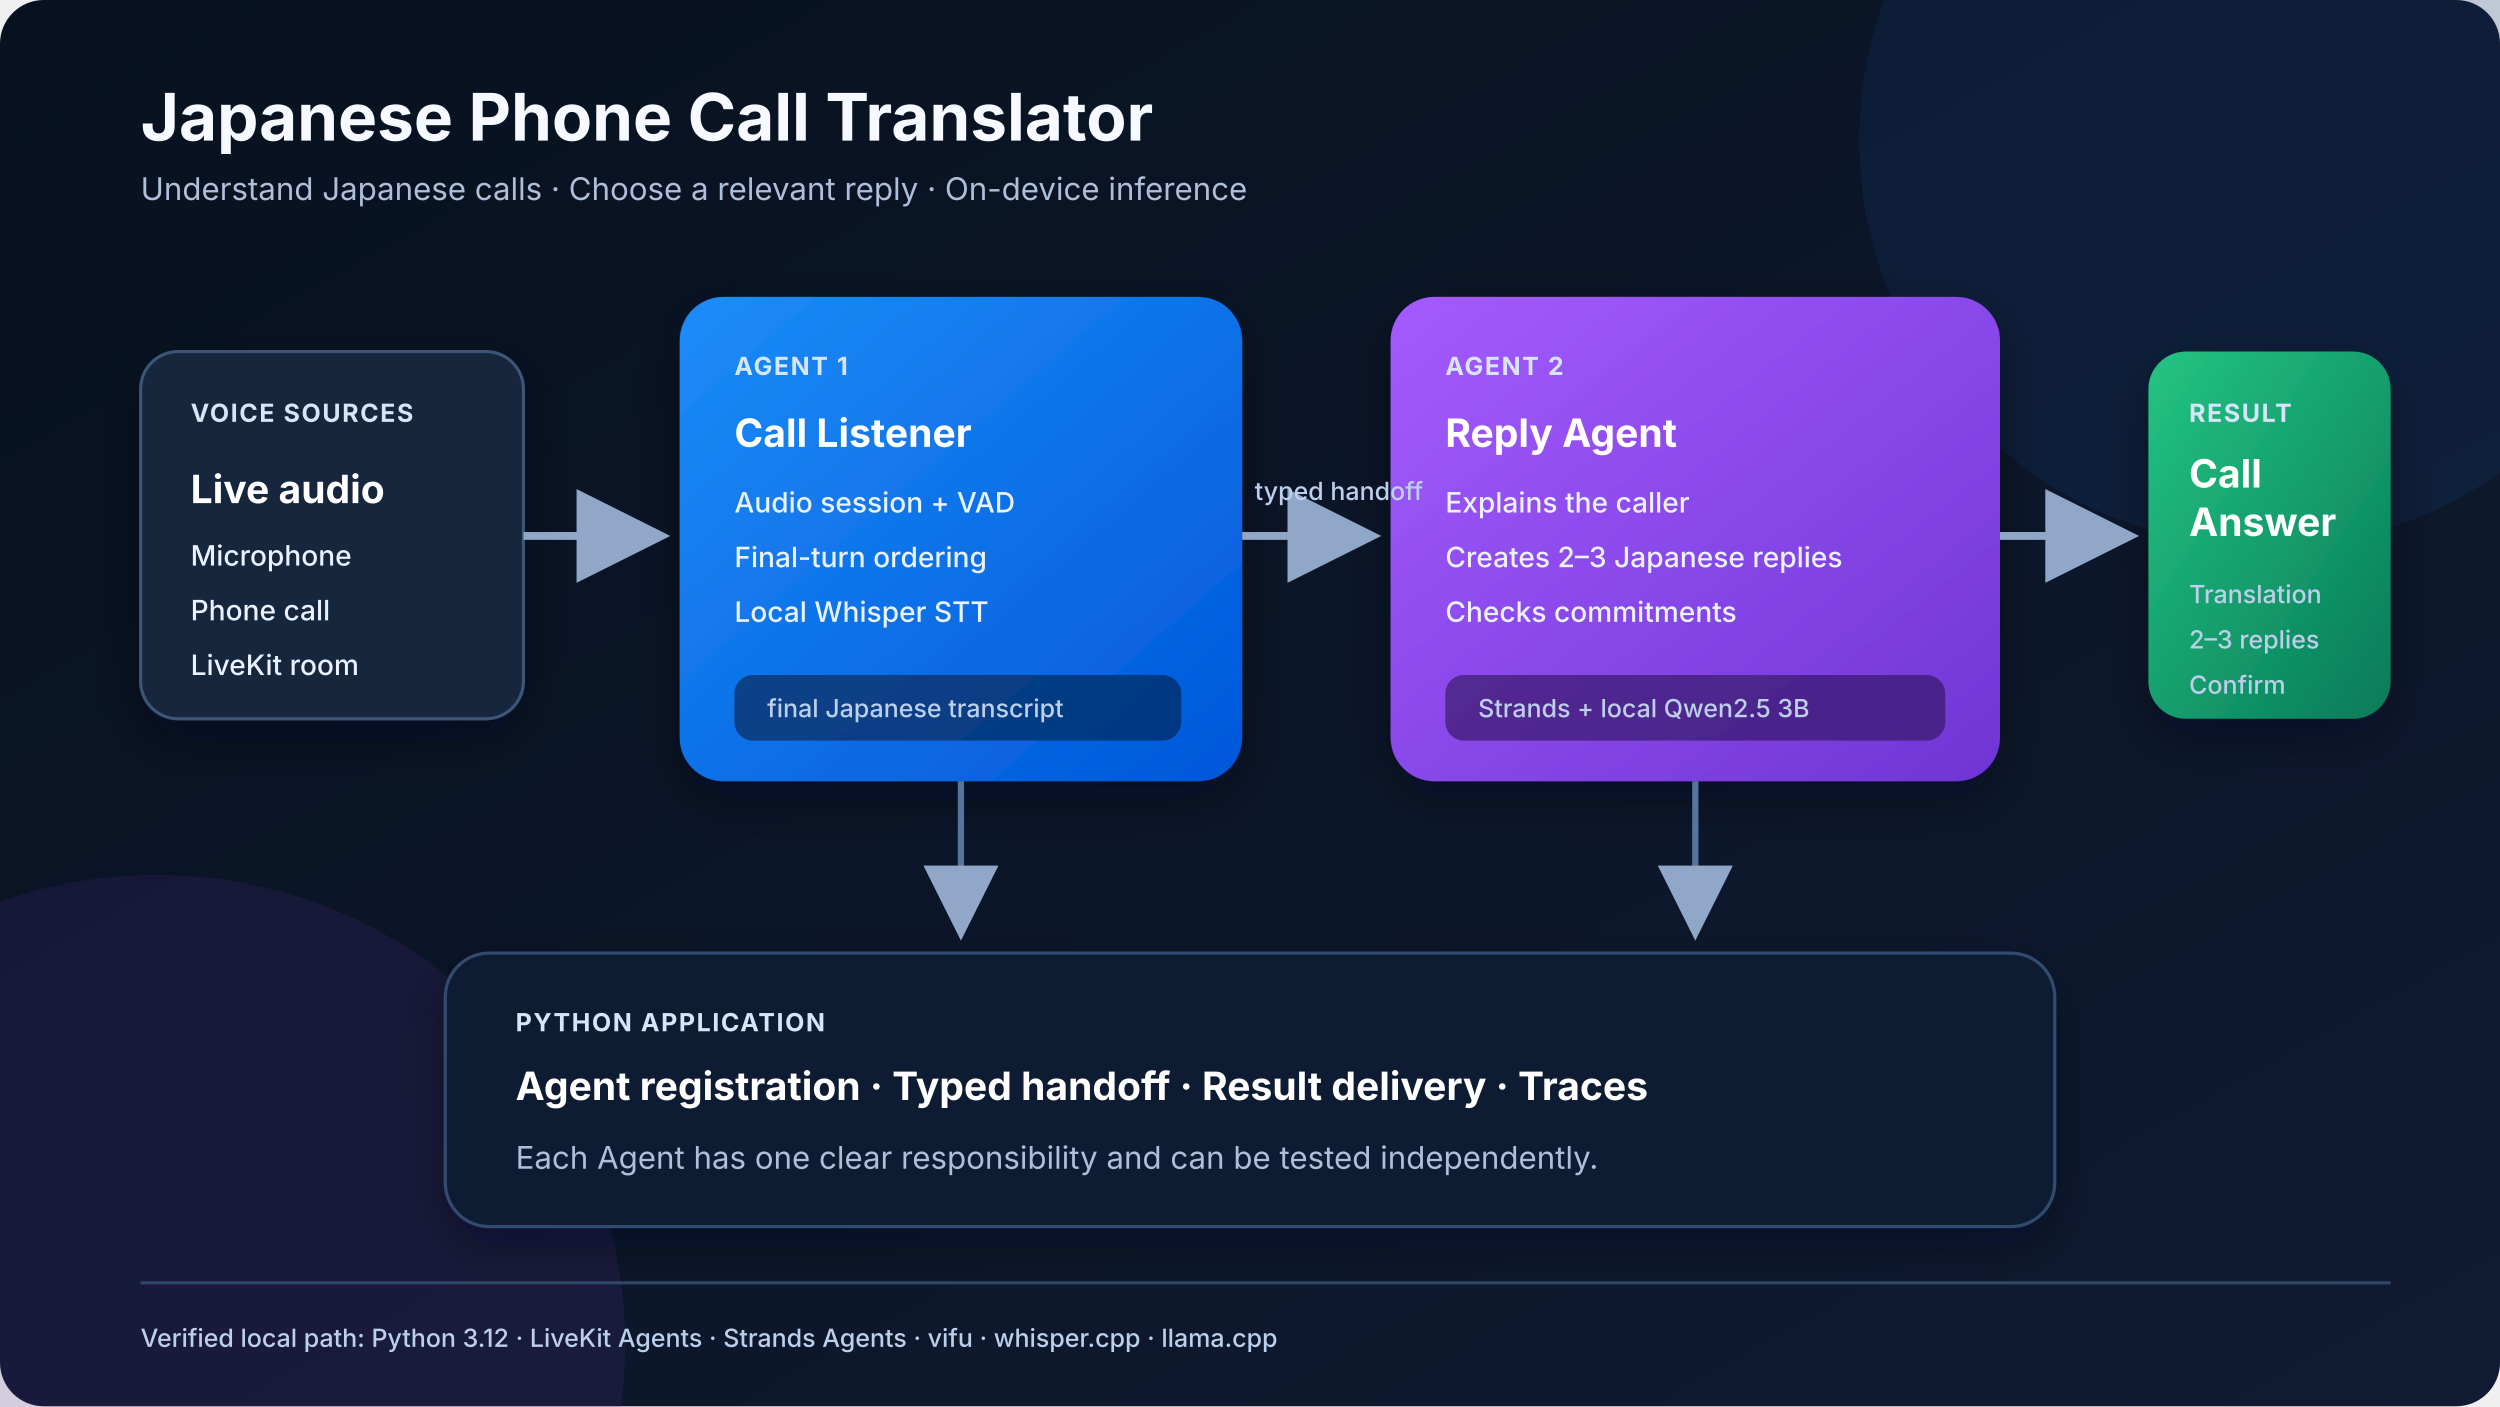
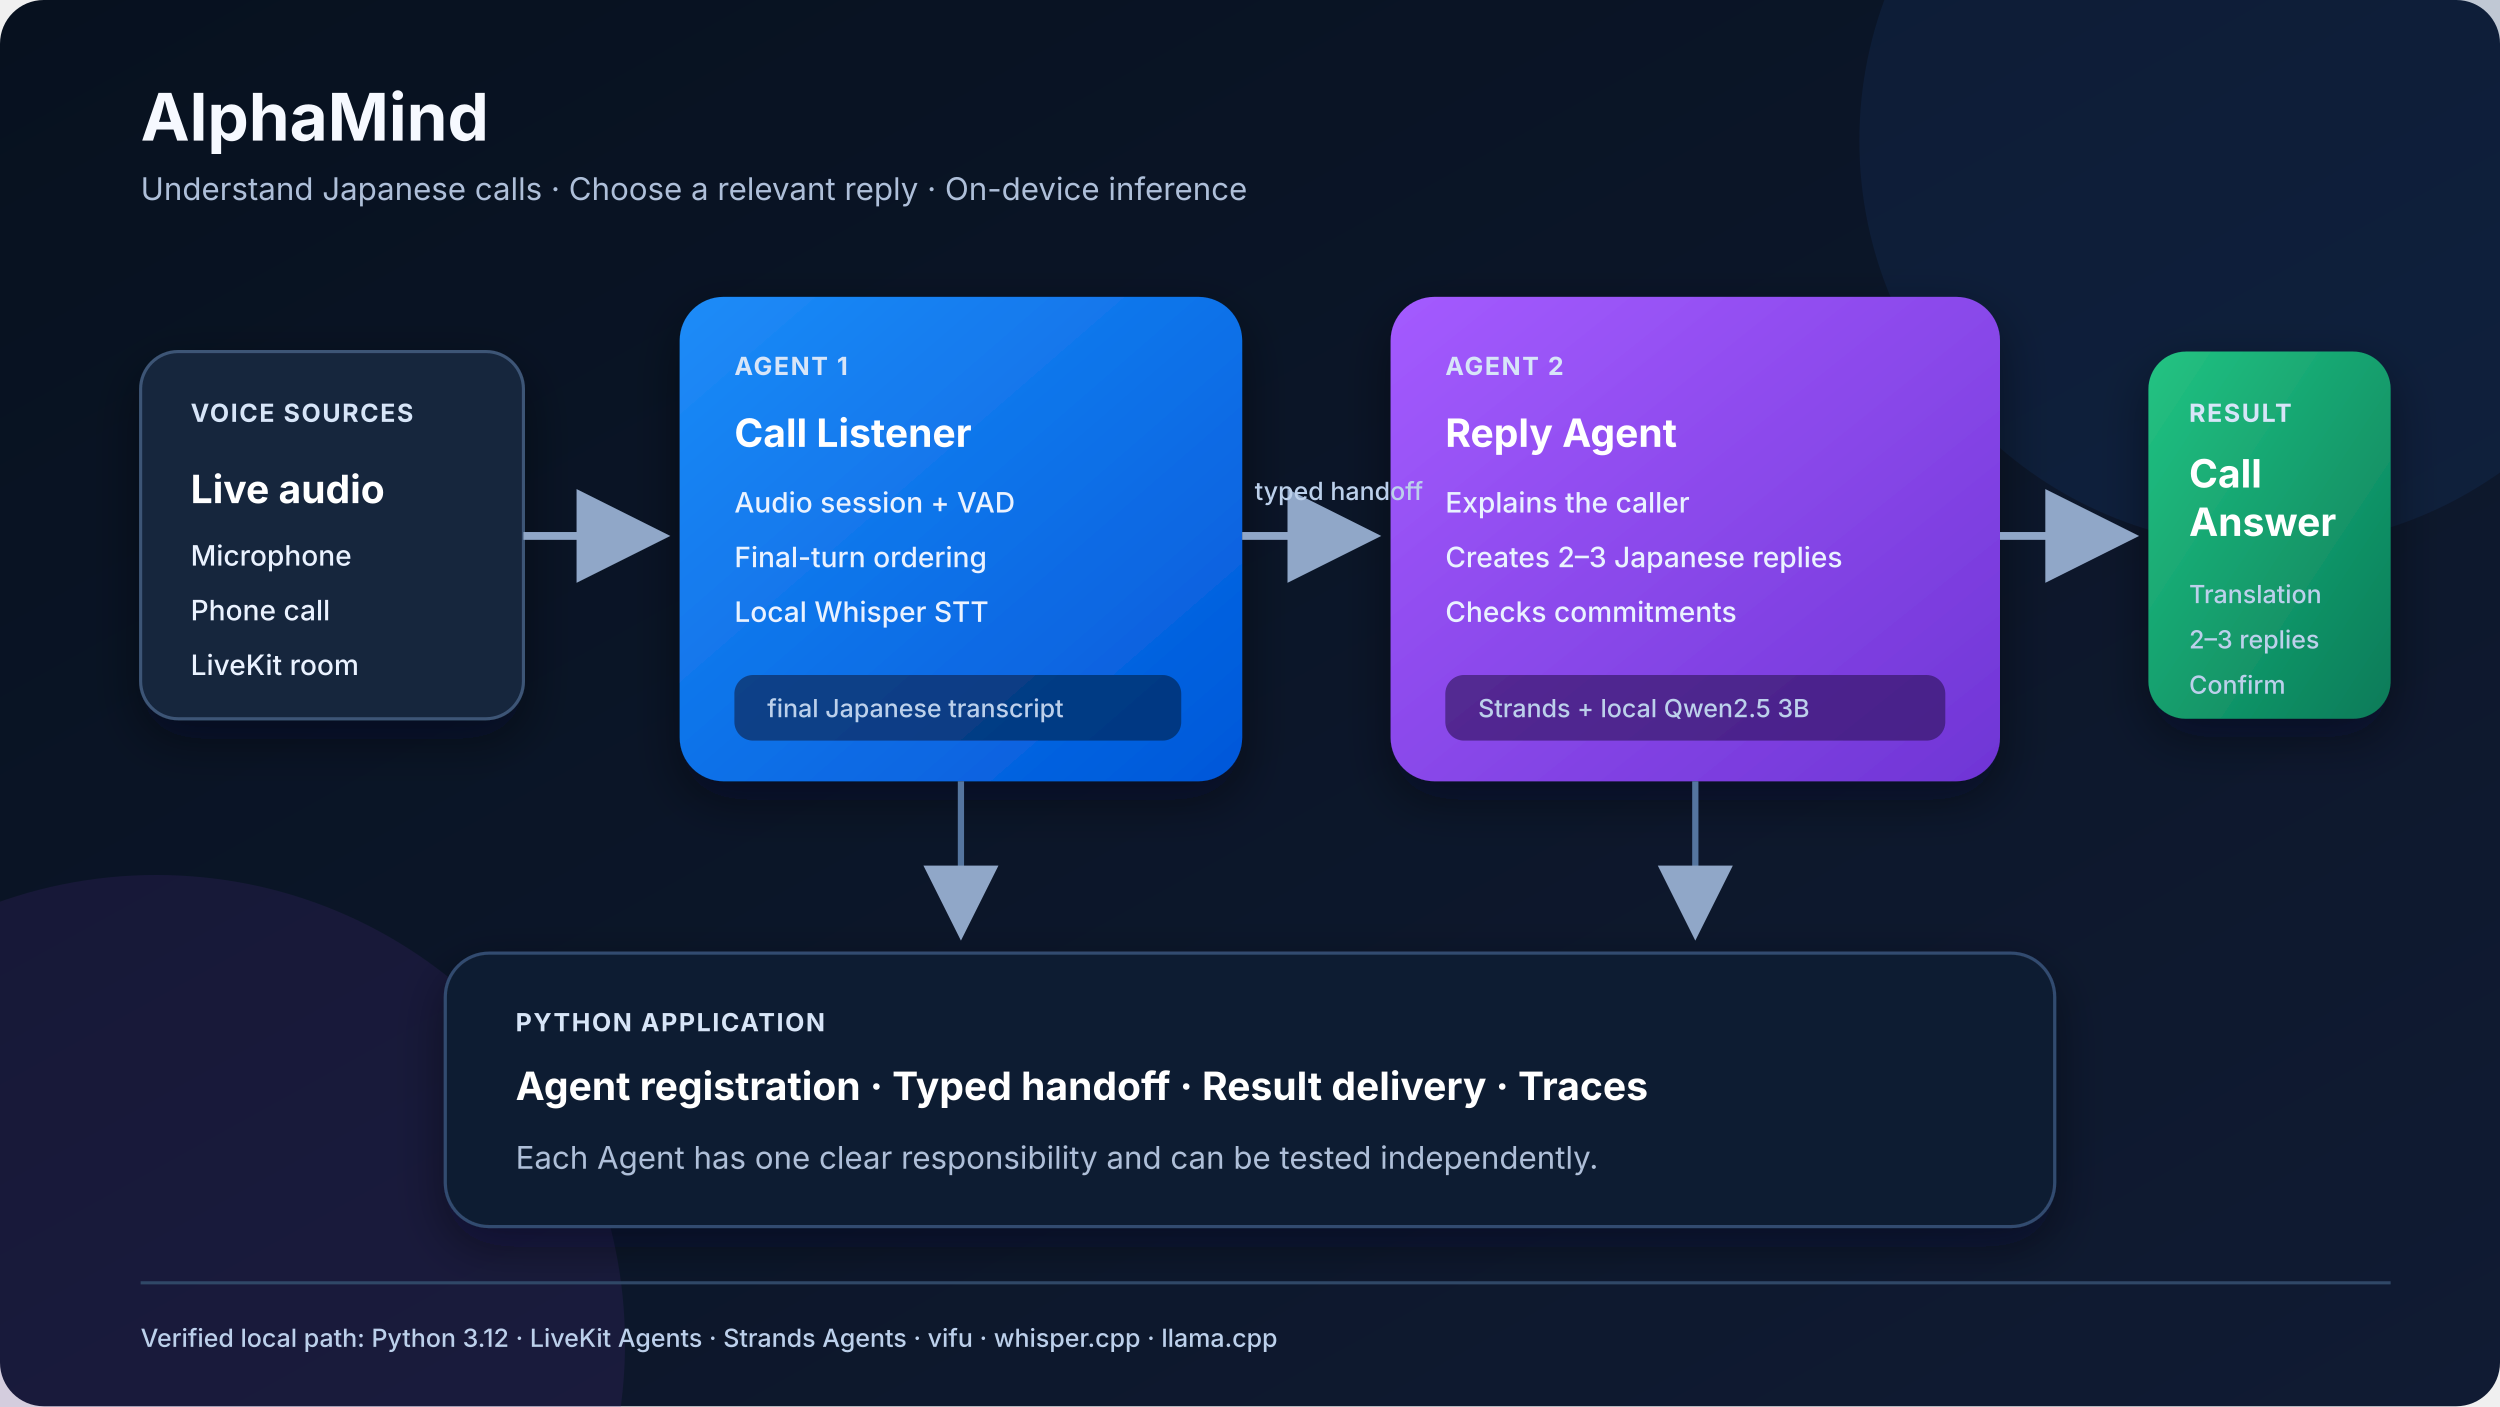
<svg xmlns="http://www.w3.org/2000/svg" width="1600" height="900" viewBox="0 0 1600 900" role="img" aria-labelledby="title description">
  <defs>
    <linearGradient id="background" x1="0" y1="0" x2="1" y2="1">
      <stop offset="0" stop-color="#07111f" />
      <stop offset="1" stop-color="#101b33" />
    </linearGradient>
    <linearGradient id="voice" x1="0" y1="0" x2="1" y2="1">
      <stop offset="0" stop-color="#1d8cf8" />
      <stop offset="1" stop-color="#0057d9" />
    </linearGradient>
    <linearGradient id="reasoning" x1="0" y1="0" x2="1" y2="1">
      <stop offset="0" stop-color="#a45bff" />
      <stop offset="1" stop-color="#6f35d5" />
    </linearGradient>
    <linearGradient id="output" x1="0" y1="0" x2="1" y2="1">
      <stop offset="0" stop-color="#23c483" />
      <stop offset="1" stop-color="#087a58" />
    </linearGradient>
    <filter id="shadow" x="-20%" y="-20%" width="140%" height="140%">
      <feDropShadow dx="0" dy="12" stdDeviation="16" flood-color="#000814" flood-opacity="0.42" />
    </filter>
    <marker id="arrow" markerWidth="12" markerHeight="12" refX="10" refY="6" orient="auto">
      <path d="M0,0 L12,6 L0,12 Z" fill="#90a7c8" />
    </marker>
    <style>
      .title { font: 700 42px -apple-system, BlinkMacSystemFont, "Segoe UI", sans-serif; fill: #f6f9ff; }
      .subtitle { font: 400 20px -apple-system, BlinkMacSystemFont, "Segoe UI", sans-serif; fill: #aebfd9; }
      .box-title { font: 700 25px -apple-system, BlinkMacSystemFont, "Segoe UI", sans-serif; fill: #ffffff; }
      .box-copy { font: 500 18px -apple-system, BlinkMacSystemFont, "Segoe UI", sans-serif; fill: #eaf2ff; }
      .small { font: 500 16px -apple-system, BlinkMacSystemFont, "Segoe UI", sans-serif; fill: #bcd0eb; }
      .label { font: 700 16px -apple-system, BlinkMacSystemFont, "Segoe UI", sans-serif; fill: #d7e5f8; letter-spacing: 1px; }
    </style>
  </defs>
  <rect width="1600" height="900" rx="28" fill="url(#background)" />
  <circle cx="1450" cy="90" r="260" fill="#163a73" opacity="0.22" />
  <circle cx="100" cy="860" r="300" fill="#532b8a" opacity="0.18" />
-   <text x="90" y="90" class="title">Japanese Phone Call Translator</text>
+   <text x="90" y="90" class="title">AlphaMind</text>
  <text x="90" y="128" class="subtitle">Understand Japanese calls · Choose a relevant reply · On-device inference</text>
  <g filter="url(#shadow)">
    <rect x="90" y="225" width="245" height="235" rx="24" fill="#15253d" stroke="#3d5576" stroke-width="2" />
    <text x="122" y="270" class="label">VOICE SOURCES</text>
    <text x="122" y="322" class="box-title">Live audio</text>
    <text x="122" y="362" class="box-copy">Microphone</text>
    <text x="122" y="397" class="box-copy">Phone call</text>
    <text x="122" y="432" class="box-copy">LiveKit room</text>
  </g>
  <g filter="url(#shadow)">
    <rect x="435" y="190" width="360" height="310" rx="28" fill="url(#voice)" />
    <text x="470" y="240" class="label">AGENT 1</text>
    <text x="470" y="286" class="box-title">Call Listener</text>
    <text x="470" y="328" class="box-copy">Audio session + VAD</text>
    <text x="470" y="363" class="box-copy">Final-turn ordering</text>
    <text x="470" y="398" class="box-copy">Local Whisper STT</text>
    <rect x="470" y="432" width="286" height="42" rx="12" fill="#061d42" opacity="0.58" />
    <text x="491" y="459" class="small">final Japanese transcript</text>
  </g>
  <g filter="url(#shadow)">
    <rect x="890" y="190" width="390" height="310" rx="28" fill="url(#reasoning)" />
    <text x="925" y="240" class="label">AGENT 2</text>
    <text x="925" y="286" class="box-title">Reply Agent</text>
    <text x="925" y="328" class="box-copy">Explains the caller</text>
    <text x="925" y="363" class="box-copy">Creates 2–3 Japanese replies</text>
    <text x="925" y="398" class="box-copy">Checks commitments</text>
    <rect x="925" y="432" width="320" height="42" rx="12" fill="#291151" opacity="0.58" />
    <text x="946" y="459" class="small">Strands + local Qwen2.5 3B</text>
  </g>
  <g filter="url(#shadow)">
    <rect x="1375" y="225" width="155" height="235" rx="24" fill="url(#output)" />
    <text x="1401" y="270" class="label">RESULT</text>
    <text x="1401" y="312" class="box-title">Call</text>
    <text x="1401" y="343" class="box-title">Answer</text>
    <text x="1401" y="386" class="small">Translation</text>
    <text x="1401" y="415" class="small">2–3 replies</text>
    <text x="1401" y="444" class="small">Confirm</text>
  </g>
  <line x1="335" y1="343" x2="419" y2="343" stroke="#90a7c8" stroke-width="5" marker-end="url(#arrow)" />
  <line x1="795" y1="343" x2="874" y2="343" stroke="#90a7c8" stroke-width="5" marker-end="url(#arrow)" />
  <text x="803" y="320" class="small">typed handoff</text>
  <line x1="1280" y1="343" x2="1359" y2="343" stroke="#90a7c8" stroke-width="5" marker-end="url(#arrow)" />
  <g filter="url(#shadow)">
    <rect x="285" y="610" width="1030" height="175" rx="28" fill="#111e31" stroke="#314b70" stroke-width="2" />
    <text x="330" y="660" class="label">PYTHON APPLICATION</text>
    <text x="330" y="704" class="box-title">Agent registration · Typed handoff · Result delivery · Traces</text>
    <text x="330" y="748" class="subtitle">Each Agent has one clear responsibility and can be tested independently.</text>
  </g>
  <line x1="615" y1="500" x2="615" y2="594" stroke="#55759f" stroke-width="4" marker-end="url(#arrow)" />
  <line x1="1085" y1="500" x2="1085" y2="594" stroke="#55759f" stroke-width="4" marker-end="url(#arrow)" />
  <rect x="90" y="820" width="1440" height="2" fill="#304867" />
  <text x="90" y="862" class="small">Verified local path: Python 3.12 · LiveKit Agents · Strands Agents · vifu · whisper.cpp · llama.cpp</text>
</svg>
